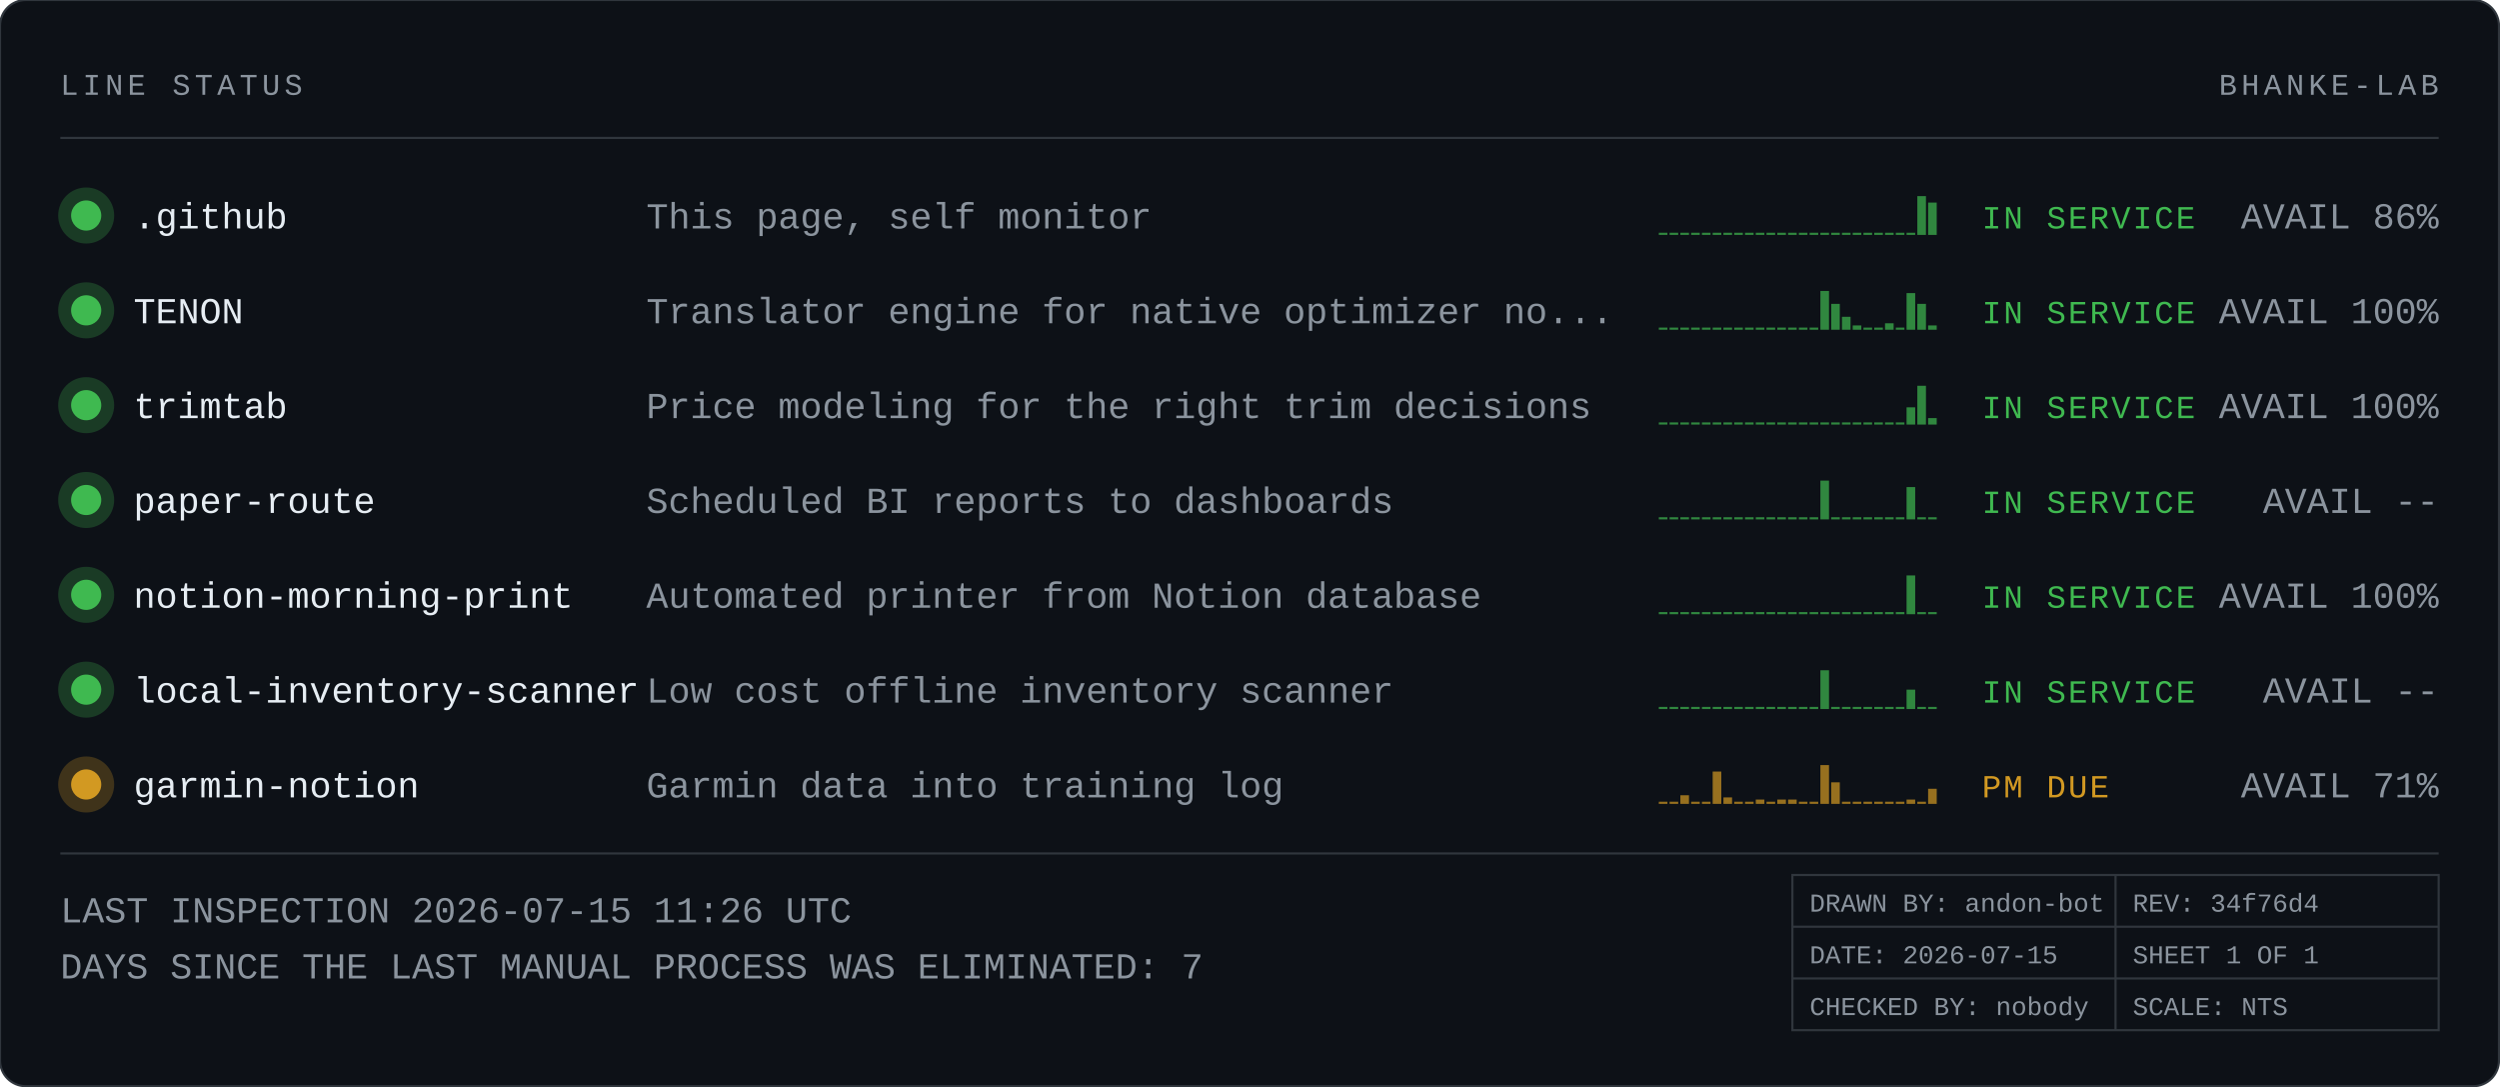
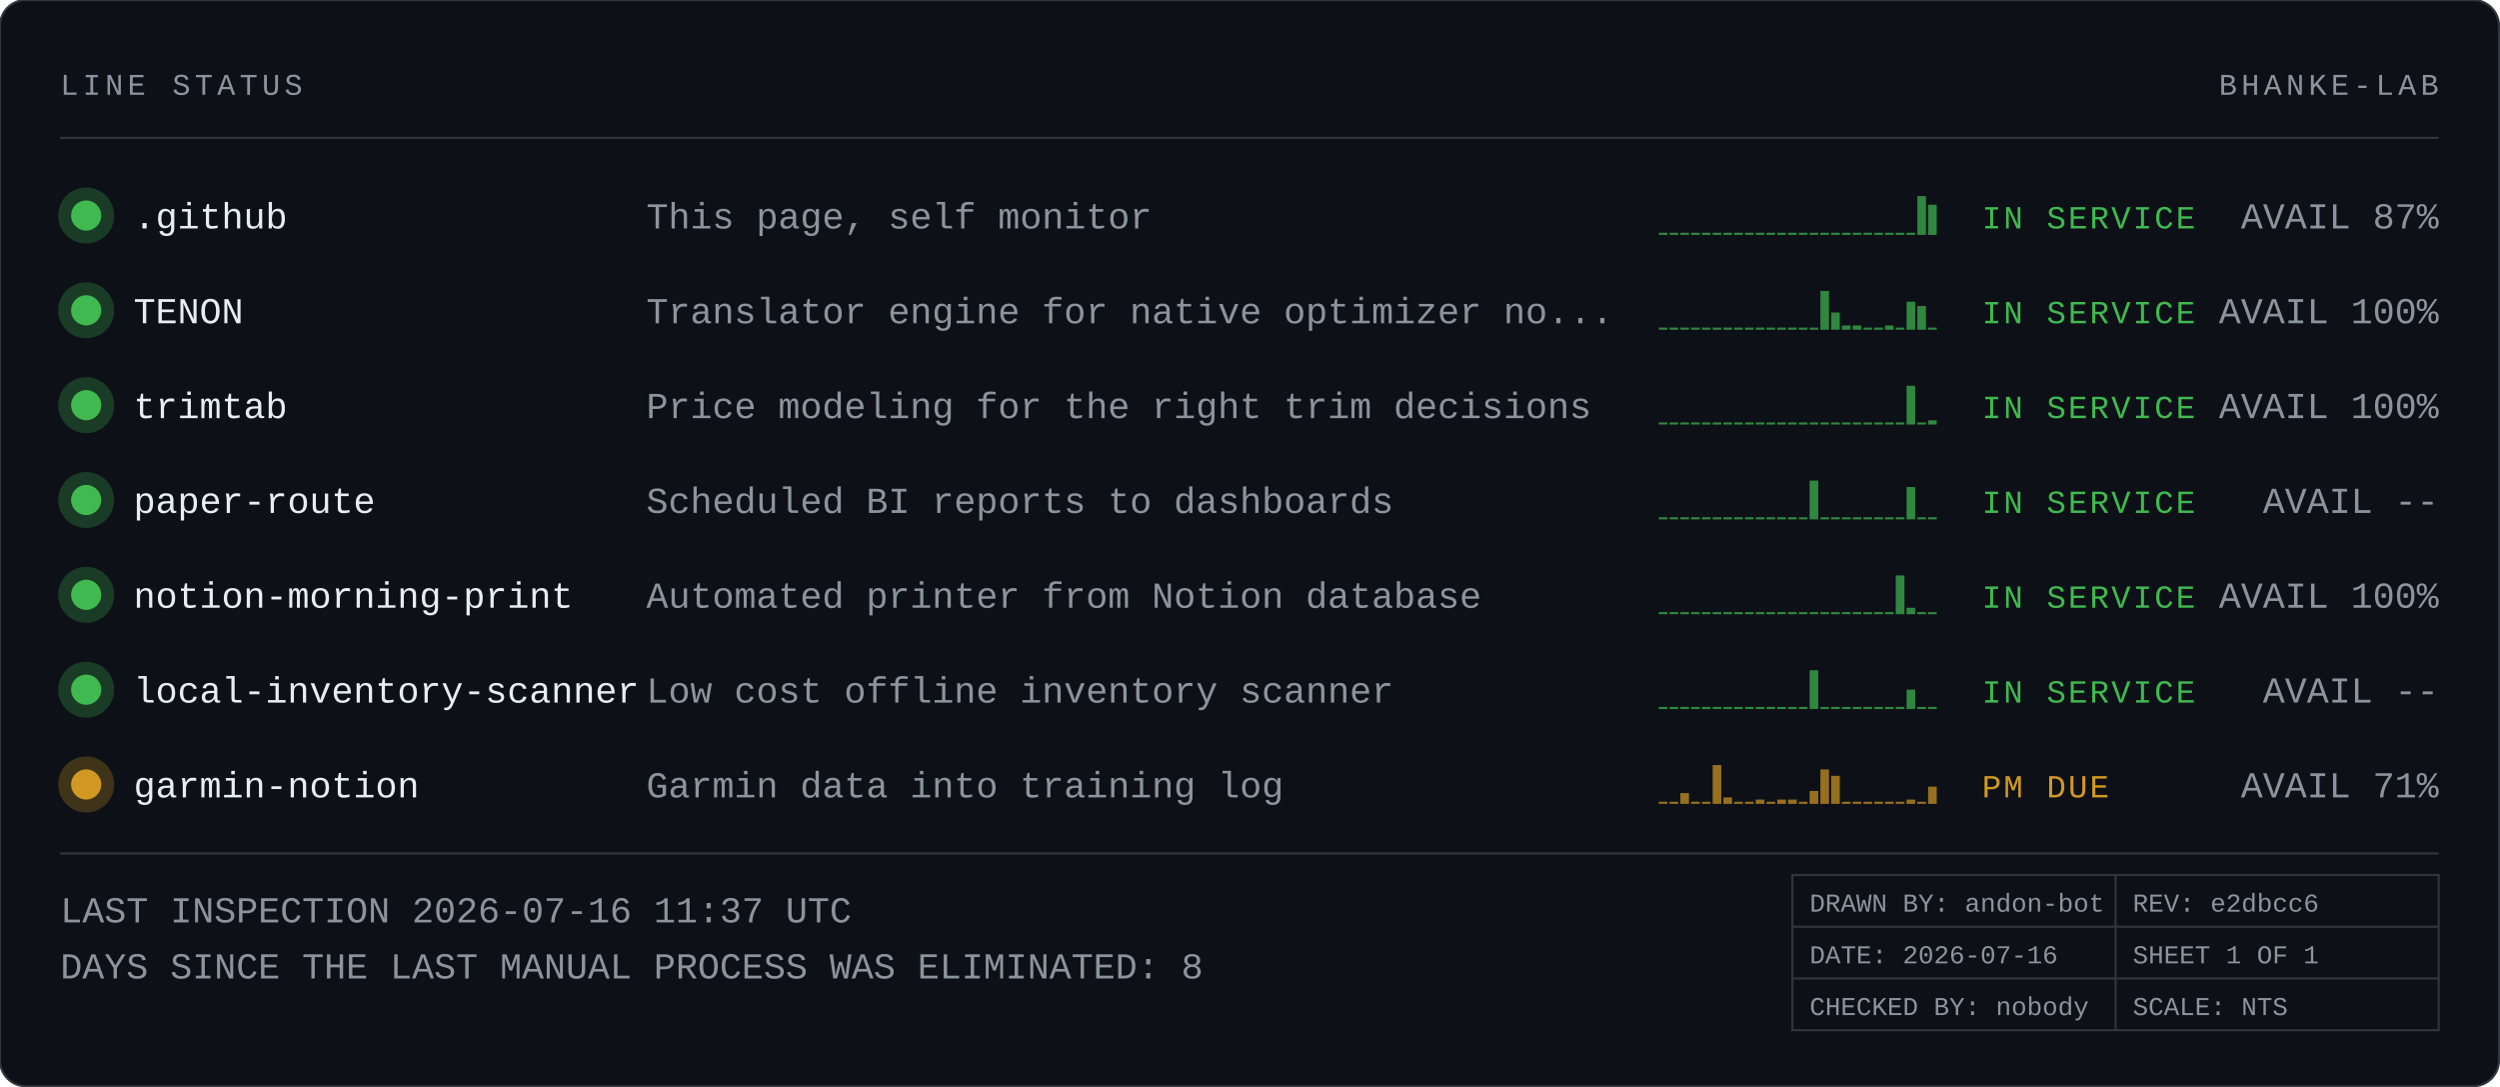
<svg xmlns="http://www.w3.org/2000/svg" width="1160" height="504" viewBox="0 0 1160 504" role="img" aria-label="Andon board">
  <style>
text { font-family: Consolas, 'Courier New', monospace; font-size: 17px; }
.hd { fill: #8b949e; font-size: 14px; letter-spacing: 2px; }
.name { fill: #e6edf3; }
.dim { fill: #8b949e; }
.st { font-size: 15px; letter-spacing: 1px; }
.tb { fill: #8b949e; font-size: 12px; }
</style>
  <rect x="0" y="0" width="1160" height="504" rx="12" fill="#0d1117" stroke="#30363d" />
  <text x="28" y="44" class="hd">LINE STATUS</text>
  <text x="1132" y="44" class="hd" text-anchor="end">BHANKE-LAB</text>
  <line x1="28" y1="64" x2="1132" y2="64" stroke="#30363d" />
  <circle cx="40" cy="100" r="13" fill="#3fb950" opacity="0.25" />
  <circle cx="40" cy="100" r="7" fill="#3fb950" />
  <text x="62" y="106" class="name">.github</text>
  <text x="300" y="106" class="dim">This page, self monitor</text>
  <rect x="770" y="108" width="4" height="1" fill="#3fb950" opacity="0.7" />
  <rect x="775" y="108" width="4" height="1" fill="#3fb950" opacity="0.7" />
  <rect x="780" y="108" width="4" height="1" fill="#3fb950" opacity="0.7" />
  <rect x="785" y="108" width="4" height="1" fill="#3fb950" opacity="0.7" />
  <rect x="790" y="108" width="4" height="1" fill="#3fb950" opacity="0.7" />
  <rect x="795" y="108" width="4" height="1" fill="#3fb950" opacity="0.7" />
  <rect x="800" y="108" width="4" height="1" fill="#3fb950" opacity="0.7" />
  <rect x="805" y="108" width="4" height="1" fill="#3fb950" opacity="0.7" />
  <rect x="810" y="108" width="4" height="1" fill="#3fb950" opacity="0.7" />
  <rect x="815" y="108" width="4" height="1" fill="#3fb950" opacity="0.7" />
  <rect x="820" y="108" width="4" height="1" fill="#3fb950" opacity="0.7" />
  <rect x="825" y="108" width="4" height="1" fill="#3fb950" opacity="0.7" />
  <rect x="830" y="108" width="4" height="1" fill="#3fb950" opacity="0.7" />
  <rect x="835" y="108" width="4" height="1" fill="#3fb950" opacity="0.7" />
  <rect x="840" y="108" width="4" height="1" fill="#3fb950" opacity="0.7" />
  <rect x="845" y="108" width="4" height="1" fill="#3fb950" opacity="0.7" />
  <rect x="850" y="108" width="4" height="1" fill="#3fb950" opacity="0.7" />
  <rect x="855" y="108" width="4" height="1" fill="#3fb950" opacity="0.7" />
  <rect x="860" y="108" width="4" height="1" fill="#3fb950" opacity="0.7" />
  <rect x="865" y="108" width="4" height="1" fill="#3fb950" opacity="0.7" />
  <rect x="870" y="108" width="4" height="1" fill="#3fb950" opacity="0.7" />
  <rect x="875" y="108" width="4" height="1" fill="#3fb950" opacity="0.7" />
  <rect x="880" y="108" width="4" height="1" fill="#3fb950" opacity="0.7" />
  <rect x="885" y="108" width="4" height="1" fill="#3fb950" opacity="0.7" />
  <rect x="890" y="91" width="4" height="18" fill="#3fb950" opacity="0.7" />
-   <rect x="895" y="94" width="4" height="15" fill="#3fb950" opacity="0.7" />
+   <rect x="895" y="95" width="4" height="14" fill="#3fb950" opacity="0.7" />
  <text x="920" y="106" class="st" fill="#3fb950">IN SERVICE</text>
-   <text x="1132" y="106" class="dim" text-anchor="end">AVAIL 86%</text>
+   <text x="1132" y="106" class="dim" text-anchor="end">AVAIL 87%</text>
  <circle cx="40" cy="144" r="13" fill="#3fb950" opacity="0.25" />
  <circle cx="40" cy="144" r="7" fill="#3fb950" />
  <text x="62" y="150" class="name">TENON</text>
  <text x="300" y="150" class="dim">Translator engine for native optimizer no...</text>
  <rect x="770" y="152" width="4" height="1" fill="#3fb950" opacity="0.7" />
  <rect x="775" y="152" width="4" height="1" fill="#3fb950" opacity="0.7" />
  <rect x="780" y="152" width="4" height="1" fill="#3fb950" opacity="0.7" />
  <rect x="785" y="152" width="4" height="1" fill="#3fb950" opacity="0.7" />
  <rect x="790" y="152" width="4" height="1" fill="#3fb950" opacity="0.7" />
  <rect x="795" y="152" width="4" height="1" fill="#3fb950" opacity="0.7" />
  <rect x="800" y="152" width="4" height="1" fill="#3fb950" opacity="0.7" />
  <rect x="805" y="152" width="4" height="1" fill="#3fb950" opacity="0.7" />
  <rect x="810" y="152" width="4" height="1" fill="#3fb950" opacity="0.7" />
  <rect x="815" y="152" width="4" height="1" fill="#3fb950" opacity="0.7" />
  <rect x="820" y="152" width="4" height="1" fill="#3fb950" opacity="0.7" />
  <rect x="825" y="152" width="4" height="1" fill="#3fb950" opacity="0.7" />
  <rect x="830" y="152" width="4" height="1" fill="#3fb950" opacity="0.7" />
  <rect x="835" y="152" width="4" height="1" fill="#3fb950" opacity="0.7" />
  <rect x="840" y="152" width="4" height="1" fill="#3fb950" opacity="0.7" />
  <rect x="845" y="135" width="4" height="18" fill="#3fb950" opacity="0.7" />
-   <rect x="850" y="141" width="4" height="12" fill="#3fb950" opacity="0.7" />
-   <rect x="855" y="147" width="4" height="6" fill="#3fb950" opacity="0.7" />
+   <rect x="850" y="145" width="4" height="8" fill="#3fb950" opacity="0.7" />
+   <rect x="855" y="151" width="4" height="2" fill="#3fb950" opacity="0.7" />
  <rect x="860" y="151" width="4" height="2" fill="#3fb950" opacity="0.7" />
  <rect x="865" y="152" width="4" height="1" fill="#3fb950" opacity="0.7" />
  <rect x="870" y="152" width="4" height="1" fill="#3fb950" opacity="0.7" />
-   <rect x="875" y="150" width="4" height="3" fill="#3fb950" opacity="0.7" />
+   <rect x="875" y="151" width="4" height="2" fill="#3fb950" opacity="0.7" />
  <rect x="880" y="152" width="4" height="1" fill="#3fb950" opacity="0.7" />
-   <rect x="885" y="136" width="4" height="17" fill="#3fb950" opacity="0.7" />
-   <rect x="890" y="141" width="4" height="12" fill="#3fb950" opacity="0.7" />
-   <rect x="895" y="151" width="4" height="2" fill="#3fb950" opacity="0.7" />
+   <rect x="885" y="140" width="4" height="13" fill="#3fb950" opacity="0.7" />
+   <rect x="890" y="142" width="4" height="11" fill="#3fb950" opacity="0.7" />
+   <rect x="895" y="152" width="4" height="1" fill="#3fb950" opacity="0.7" />
  <text x="920" y="150" class="st" fill="#3fb950">IN SERVICE</text>
  <text x="1132" y="150" class="dim" text-anchor="end">AVAIL 100%</text>
  <circle cx="40" cy="188" r="13" fill="#3fb950" opacity="0.25" />
  <circle cx="40" cy="188" r="7" fill="#3fb950" />
  <text x="62" y="194" class="name">trimtab</text>
  <text x="300" y="194" class="dim">Price modeling for the right trim decisions</text>
  <rect x="770" y="196" width="4" height="1" fill="#3fb950" opacity="0.7" />
  <rect x="775" y="196" width="4" height="1" fill="#3fb950" opacity="0.7" />
  <rect x="780" y="196" width="4" height="1" fill="#3fb950" opacity="0.7" />
  <rect x="785" y="196" width="4" height="1" fill="#3fb950" opacity="0.7" />
  <rect x="790" y="196" width="4" height="1" fill="#3fb950" opacity="0.7" />
  <rect x="795" y="196" width="4" height="1" fill="#3fb950" opacity="0.7" />
  <rect x="800" y="196" width="4" height="1" fill="#3fb950" opacity="0.7" />
  <rect x="805" y="196" width="4" height="1" fill="#3fb950" opacity="0.7" />
  <rect x="810" y="196" width="4" height="1" fill="#3fb950" opacity="0.7" />
  <rect x="815" y="196" width="4" height="1" fill="#3fb950" opacity="0.7" />
  <rect x="820" y="196" width="4" height="1" fill="#3fb950" opacity="0.7" />
  <rect x="825" y="196" width="4" height="1" fill="#3fb950" opacity="0.7" />
  <rect x="830" y="196" width="4" height="1" fill="#3fb950" opacity="0.7" />
  <rect x="835" y="196" width="4" height="1" fill="#3fb950" opacity="0.7" />
  <rect x="840" y="196" width="4" height="1" fill="#3fb950" opacity="0.7" />
  <rect x="845" y="196" width="4" height="1" fill="#3fb950" opacity="0.7" />
  <rect x="850" y="196" width="4" height="1" fill="#3fb950" opacity="0.7" />
  <rect x="855" y="196" width="4" height="1" fill="#3fb950" opacity="0.7" />
  <rect x="860" y="196" width="4" height="1" fill="#3fb950" opacity="0.7" />
  <rect x="865" y="196" width="4" height="1" fill="#3fb950" opacity="0.7" />
  <rect x="870" y="196" width="4" height="1" fill="#3fb950" opacity="0.7" />
  <rect x="875" y="196" width="4" height="1" fill="#3fb950" opacity="0.7" />
  <rect x="880" y="196" width="4" height="1" fill="#3fb950" opacity="0.7" />
-   <rect x="885" y="189" width="4" height="8" fill="#3fb950" opacity="0.7" />
-   <rect x="890" y="179" width="4" height="18" fill="#3fb950" opacity="0.7" />
-   <rect x="895" y="194" width="4" height="3" fill="#3fb950" opacity="0.7" />
+   <rect x="885" y="179" width="4" height="18" fill="#3fb950" opacity="0.7" />
+   <rect x="890" y="196" width="4" height="1" fill="#3fb950" opacity="0.7" />
+   <rect x="895" y="195" width="4" height="2" fill="#3fb950" opacity="0.7" />
  <text x="920" y="194" class="st" fill="#3fb950">IN SERVICE</text>
  <text x="1132" y="194" class="dim" text-anchor="end">AVAIL 100%</text>
  <circle cx="40" cy="232" r="13" fill="#3fb950" opacity="0.25" />
  <circle cx="40" cy="232" r="7" fill="#3fb950" />
  <text x="62" y="238" class="name">paper-route</text>
  <text x="300" y="238" class="dim">Scheduled BI reports to dashboards</text>
  <rect x="770" y="240" width="4" height="1" fill="#3fb950" opacity="0.7" />
  <rect x="775" y="240" width="4" height="1" fill="#3fb950" opacity="0.7" />
  <rect x="780" y="240" width="4" height="1" fill="#3fb950" opacity="0.7" />
  <rect x="785" y="240" width="4" height="1" fill="#3fb950" opacity="0.7" />
  <rect x="790" y="240" width="4" height="1" fill="#3fb950" opacity="0.7" />
  <rect x="795" y="240" width="4" height="1" fill="#3fb950" opacity="0.7" />
  <rect x="800" y="240" width="4" height="1" fill="#3fb950" opacity="0.7" />
  <rect x="805" y="240" width="4" height="1" fill="#3fb950" opacity="0.7" />
  <rect x="810" y="240" width="4" height="1" fill="#3fb950" opacity="0.7" />
  <rect x="815" y="240" width="4" height="1" fill="#3fb950" opacity="0.7" />
  <rect x="820" y="240" width="4" height="1" fill="#3fb950" opacity="0.7" />
  <rect x="825" y="240" width="4" height="1" fill="#3fb950" opacity="0.7" />
  <rect x="830" y="240" width="4" height="1" fill="#3fb950" opacity="0.7" />
  <rect x="835" y="240" width="4" height="1" fill="#3fb950" opacity="0.7" />
-   <rect x="840" y="240" width="4" height="1" fill="#3fb950" opacity="0.7" />
-   <rect x="845" y="223" width="4" height="18" fill="#3fb950" opacity="0.7" />
+   <rect x="840" y="223" width="4" height="18" fill="#3fb950" opacity="0.7" />
+   <rect x="845" y="240" width="4" height="1" fill="#3fb950" opacity="0.7" />
  <rect x="850" y="240" width="4" height="1" fill="#3fb950" opacity="0.7" />
  <rect x="855" y="240" width="4" height="1" fill="#3fb950" opacity="0.7" />
  <rect x="860" y="240" width="4" height="1" fill="#3fb950" opacity="0.7" />
  <rect x="865" y="240" width="4" height="1" fill="#3fb950" opacity="0.7" />
  <rect x="870" y="240" width="4" height="1" fill="#3fb950" opacity="0.7" />
  <rect x="875" y="240" width="4" height="1" fill="#3fb950" opacity="0.7" />
  <rect x="880" y="240" width="4" height="1" fill="#3fb950" opacity="0.7" />
  <rect x="885" y="226" width="4" height="15" fill="#3fb950" opacity="0.7" />
  <rect x="890" y="240" width="4" height="1" fill="#3fb950" opacity="0.7" />
  <rect x="895" y="240" width="4" height="1" fill="#3fb950" opacity="0.7" />
  <text x="920" y="238" class="st" fill="#3fb950">IN SERVICE</text>
  <text x="1132" y="238" class="dim" text-anchor="end">AVAIL --</text>
  <circle cx="40" cy="276" r="13" fill="#3fb950" opacity="0.25" />
  <circle cx="40" cy="276" r="7" fill="#3fb950" />
  <text x="62" y="282" class="name">notion-morning-print</text>
  <text x="300" y="282" class="dim">Automated printer from Notion database</text>
  <rect x="770" y="284" width="4" height="1" fill="#3fb950" opacity="0.7" />
  <rect x="775" y="284" width="4" height="1" fill="#3fb950" opacity="0.7" />
  <rect x="780" y="284" width="4" height="1" fill="#3fb950" opacity="0.7" />
  <rect x="785" y="284" width="4" height="1" fill="#3fb950" opacity="0.7" />
  <rect x="790" y="284" width="4" height="1" fill="#3fb950" opacity="0.7" />
  <rect x="795" y="284" width="4" height="1" fill="#3fb950" opacity="0.7" />
  <rect x="800" y="284" width="4" height="1" fill="#3fb950" opacity="0.7" />
  <rect x="805" y="284" width="4" height="1" fill="#3fb950" opacity="0.7" />
  <rect x="810" y="284" width="4" height="1" fill="#3fb950" opacity="0.7" />
  <rect x="815" y="284" width="4" height="1" fill="#3fb950" opacity="0.7" />
  <rect x="820" y="284" width="4" height="1" fill="#3fb950" opacity="0.7" />
  <rect x="825" y="284" width="4" height="1" fill="#3fb950" opacity="0.7" />
  <rect x="830" y="284" width="4" height="1" fill="#3fb950" opacity="0.7" />
  <rect x="835" y="284" width="4" height="1" fill="#3fb950" opacity="0.7" />
  <rect x="840" y="284" width="4" height="1" fill="#3fb950" opacity="0.7" />
  <rect x="845" y="284" width="4" height="1" fill="#3fb950" opacity="0.7" />
  <rect x="850" y="284" width="4" height="1" fill="#3fb950" opacity="0.7" />
  <rect x="855" y="284" width="4" height="1" fill="#3fb950" opacity="0.7" />
  <rect x="860" y="284" width="4" height="1" fill="#3fb950" opacity="0.7" />
  <rect x="865" y="284" width="4" height="1" fill="#3fb950" opacity="0.7" />
  <rect x="870" y="284" width="4" height="1" fill="#3fb950" opacity="0.7" />
  <rect x="875" y="284" width="4" height="1" fill="#3fb950" opacity="0.7" />
-   <rect x="880" y="284" width="4" height="1" fill="#3fb950" opacity="0.7" />
-   <rect x="885" y="267" width="4" height="18" fill="#3fb950" opacity="0.7" />
+   <rect x="880" y="267" width="4" height="18" fill="#3fb950" opacity="0.7" />
+   <rect x="885" y="282" width="4" height="3" fill="#3fb950" opacity="0.7" />
  <rect x="890" y="284" width="4" height="1" fill="#3fb950" opacity="0.7" />
  <rect x="895" y="284" width="4" height="1" fill="#3fb950" opacity="0.7" />
  <text x="920" y="282" class="st" fill="#3fb950">IN SERVICE</text>
  <text x="1132" y="282" class="dim" text-anchor="end">AVAIL 100%</text>
  <circle cx="40" cy="320" r="13" fill="#3fb950" opacity="0.25" />
  <circle cx="40" cy="320" r="7" fill="#3fb950" />
  <text x="62" y="326" class="name">local-inventory-scanner</text>
  <text x="300" y="326" class="dim">Low cost offline inventory scanner</text>
  <rect x="770" y="328" width="4" height="1" fill="#3fb950" opacity="0.7" />
  <rect x="775" y="328" width="4" height="1" fill="#3fb950" opacity="0.7" />
  <rect x="780" y="328" width="4" height="1" fill="#3fb950" opacity="0.7" />
  <rect x="785" y="328" width="4" height="1" fill="#3fb950" opacity="0.7" />
  <rect x="790" y="328" width="4" height="1" fill="#3fb950" opacity="0.7" />
  <rect x="795" y="328" width="4" height="1" fill="#3fb950" opacity="0.7" />
  <rect x="800" y="328" width="4" height="1" fill="#3fb950" opacity="0.7" />
  <rect x="805" y="328" width="4" height="1" fill="#3fb950" opacity="0.7" />
  <rect x="810" y="328" width="4" height="1" fill="#3fb950" opacity="0.7" />
  <rect x="815" y="328" width="4" height="1" fill="#3fb950" opacity="0.7" />
  <rect x="820" y="328" width="4" height="1" fill="#3fb950" opacity="0.7" />
  <rect x="825" y="328" width="4" height="1" fill="#3fb950" opacity="0.7" />
  <rect x="830" y="328" width="4" height="1" fill="#3fb950" opacity="0.7" />
  <rect x="835" y="328" width="4" height="1" fill="#3fb950" opacity="0.7" />
-   <rect x="840" y="328" width="4" height="1" fill="#3fb950" opacity="0.7" />
-   <rect x="845" y="311" width="4" height="18" fill="#3fb950" opacity="0.7" />
+   <rect x="840" y="311" width="4" height="18" fill="#3fb950" opacity="0.7" />
+   <rect x="845" y="328" width="4" height="1" fill="#3fb950" opacity="0.7" />
  <rect x="850" y="328" width="4" height="1" fill="#3fb950" opacity="0.7" />
  <rect x="855" y="328" width="4" height="1" fill="#3fb950" opacity="0.7" />
  <rect x="860" y="328" width="4" height="1" fill="#3fb950" opacity="0.7" />
  <rect x="865" y="328" width="4" height="1" fill="#3fb950" opacity="0.7" />
  <rect x="870" y="328" width="4" height="1" fill="#3fb950" opacity="0.7" />
  <rect x="875" y="328" width="4" height="1" fill="#3fb950" opacity="0.7" />
  <rect x="880" y="328" width="4" height="1" fill="#3fb950" opacity="0.7" />
  <rect x="885" y="320" width="4" height="9" fill="#3fb950" opacity="0.7" />
  <rect x="890" y="328" width="4" height="1" fill="#3fb950" opacity="0.7" />
  <rect x="895" y="328" width="4" height="1" fill="#3fb950" opacity="0.7" />
  <text x="920" y="326" class="st" fill="#3fb950">IN SERVICE</text>
  <text x="1132" y="326" class="dim" text-anchor="end">AVAIL --</text>
  <circle cx="40" cy="364" r="13" fill="#d29922" opacity="0.25">
    <animate attributeName="opacity" values="0.25;0.8;0.25" dur="2s" repeatCount="indefinite" />
  </circle>
  <circle cx="40" cy="364" r="7" fill="#d29922" />
  <text x="62" y="370" class="name">garmin-notion</text>
  <text x="300" y="370" class="dim">Garmin data into training log</text>
  <rect x="770" y="372" width="4" height="1" fill="#d29922" opacity="0.7" />
  <rect x="775" y="372" width="4" height="1" fill="#d29922" opacity="0.7" />
-   <rect x="780" y="369" width="4" height="4" fill="#d29922" opacity="0.7" />
+   <rect x="780" y="368" width="4" height="5" fill="#d29922" opacity="0.7" />
  <rect x="785" y="372" width="4" height="1" fill="#d29922" opacity="0.7" />
  <rect x="790" y="372" width="4" height="1" fill="#d29922" opacity="0.7" />
-   <rect x="795" y="358" width="4" height="15" fill="#d29922" opacity="0.7" />
+   <rect x="795" y="355" width="4" height="18" fill="#d29922" opacity="0.7" />
  <rect x="800" y="370" width="4" height="3" fill="#d29922" opacity="0.7" />
  <rect x="805" y="372" width="4" height="1" fill="#d29922" opacity="0.7" />
  <rect x="810" y="372" width="4" height="1" fill="#d29922" opacity="0.7" />
  <rect x="815" y="371" width="4" height="2" fill="#d29922" opacity="0.7" />
  <rect x="820" y="372" width="4" height="1" fill="#d29922" opacity="0.7" />
  <rect x="825" y="371" width="4" height="2" fill="#d29922" opacity="0.7" />
  <rect x="830" y="371" width="4" height="2" fill="#d29922" opacity="0.7" />
  <rect x="835" y="372" width="4" height="1" fill="#d29922" opacity="0.7" />
-   <rect x="840" y="372" width="4" height="1" fill="#d29922" opacity="0.7" />
-   <rect x="845" y="355" width="4" height="18" fill="#d29922" opacity="0.7" />
-   <rect x="850" y="363" width="4" height="10" fill="#d29922" opacity="0.7" />
+   <rect x="840" y="367" width="4" height="6" fill="#d29922" opacity="0.7" />
+   <rect x="845" y="357" width="4" height="16" fill="#d29922" opacity="0.7" />
+   <rect x="850" y="360" width="4" height="13" fill="#d29922" opacity="0.7" />
  <rect x="855" y="372" width="4" height="1" fill="#d29922" opacity="0.7" />
  <rect x="860" y="372" width="4" height="1" fill="#d29922" opacity="0.7" />
  <rect x="865" y="372" width="4" height="1" fill="#d29922" opacity="0.7" />
  <rect x="870" y="372" width="4" height="1" fill="#d29922" opacity="0.7" />
  <rect x="875" y="372" width="4" height="1" fill="#d29922" opacity="0.7" />
  <rect x="880" y="372" width="4" height="1" fill="#d29922" opacity="0.7" />
  <rect x="885" y="371" width="4" height="2" fill="#d29922" opacity="0.7" />
  <rect x="890" y="372" width="4" height="1" fill="#d29922" opacity="0.7" />
-   <rect x="895" y="366" width="4" height="7" fill="#d29922" opacity="0.7" />
+   <rect x="895" y="365" width="4" height="8" fill="#d29922" opacity="0.7" />
  <text x="920" y="370" class="st" fill="#d29922">PM DUE</text>
  <text x="1132" y="370" class="dim" text-anchor="end">AVAIL 71%</text>
  <line x1="28" y1="396" x2="1132" y2="396" stroke="#30363d" />
-   <text x="28" y="428" class="dim">LAST INSPECTION 2026-07-15 11:26 UTC</text>
-   <text x="28" y="454" class="dim">DAYS SINCE THE LAST MANUAL PROCESS WAS ELIMINATED: 7</text>
+   <text x="28" y="428" class="dim">LAST INSPECTION 2026-07-16 11:37 UTC</text>
+   <text x="28" y="454" class="dim">DAYS SINCE THE LAST MANUAL PROCESS WAS ELIMINATED: 8</text>
  <rect x="832" y="406" width="300" height="72" fill="none" stroke="#30363d" />
  <line x1="832" y1="430" x2="1132" y2="430" stroke="#30363d" />
  <line x1="832" y1="454" x2="1132" y2="454" stroke="#30363d" />
  <line x1="982" y1="406" x2="982" y2="478" stroke="#30363d" />
  <text x="840" y="423" class="tb">DRAWN BY: andon-bot</text>
-   <text x="990" y="423" class="tb">REV: 34f76d4</text>
-   <text x="840" y="447" class="tb">DATE: 2026-07-15</text>
+   <text x="990" y="423" class="tb">REV: e2dbcc6</text>
+   <text x="840" y="447" class="tb">DATE: 2026-07-16</text>
  <text x="990" y="447" class="tb">SHEET 1 OF 1</text>
  <text x="840" y="471" class="tb">CHECKED BY: nobody</text>
  <text x="990" y="471" class="tb">SCALE: NTS</text>
</svg>
